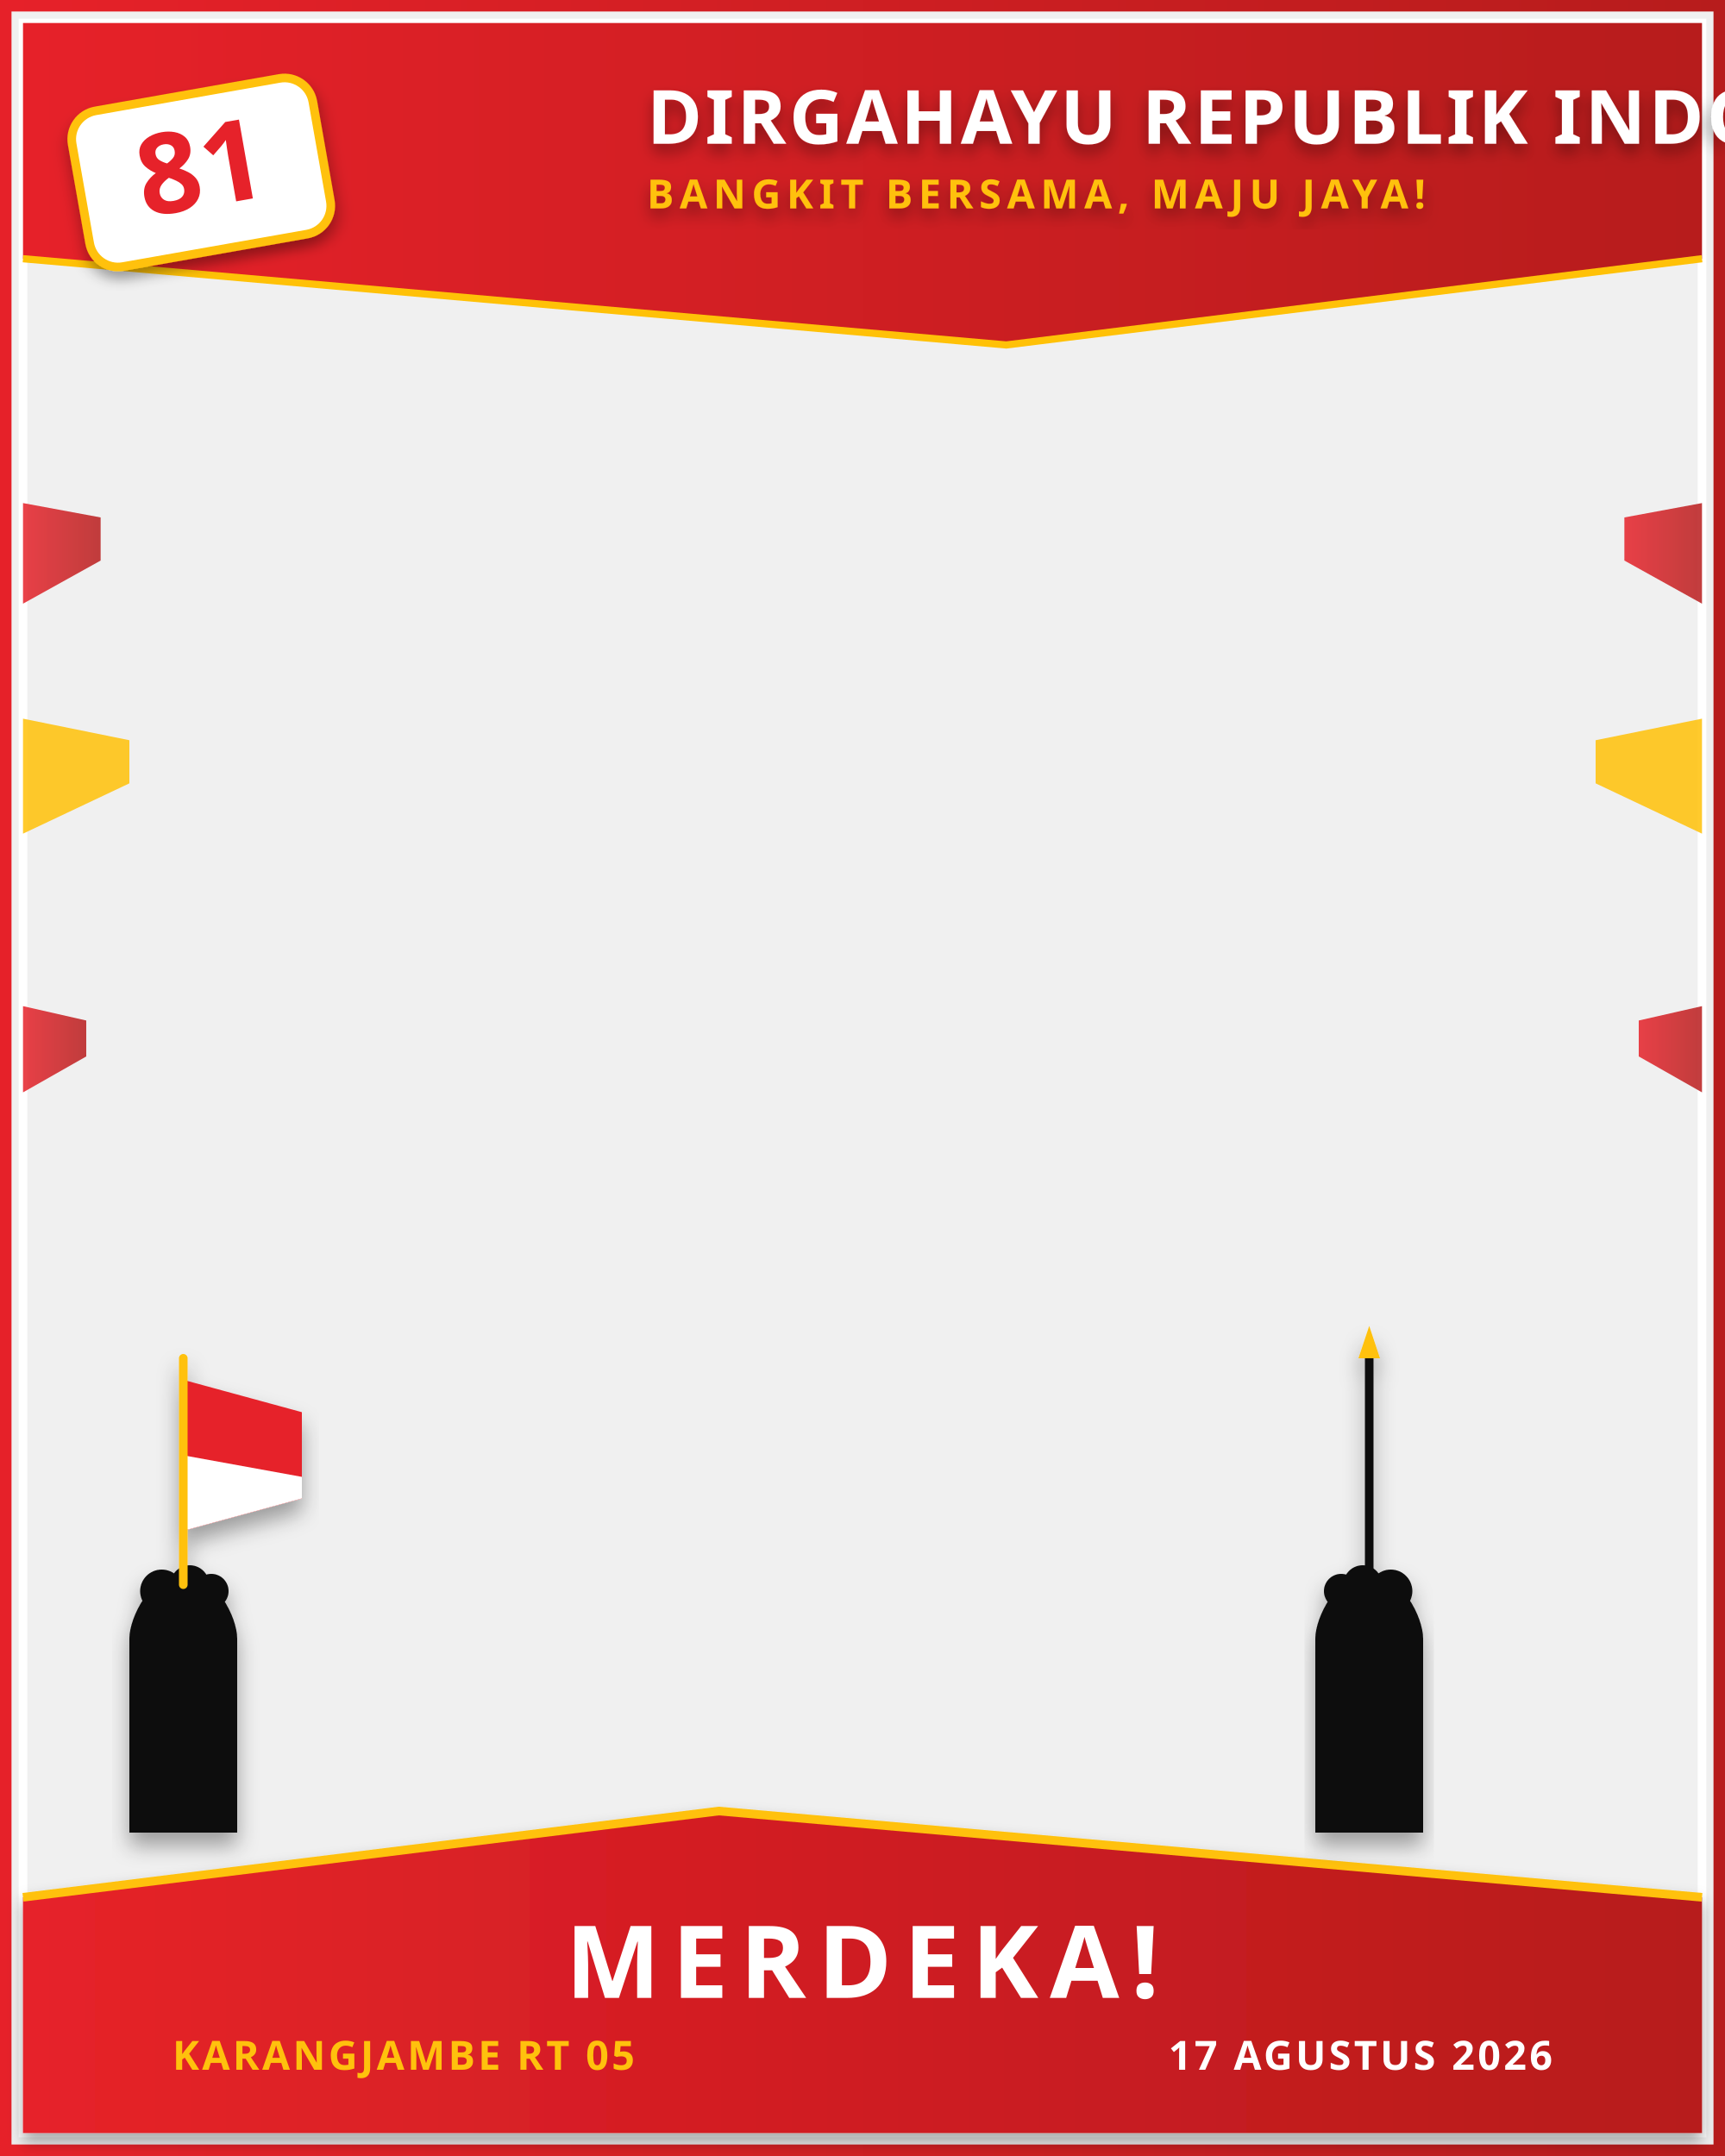
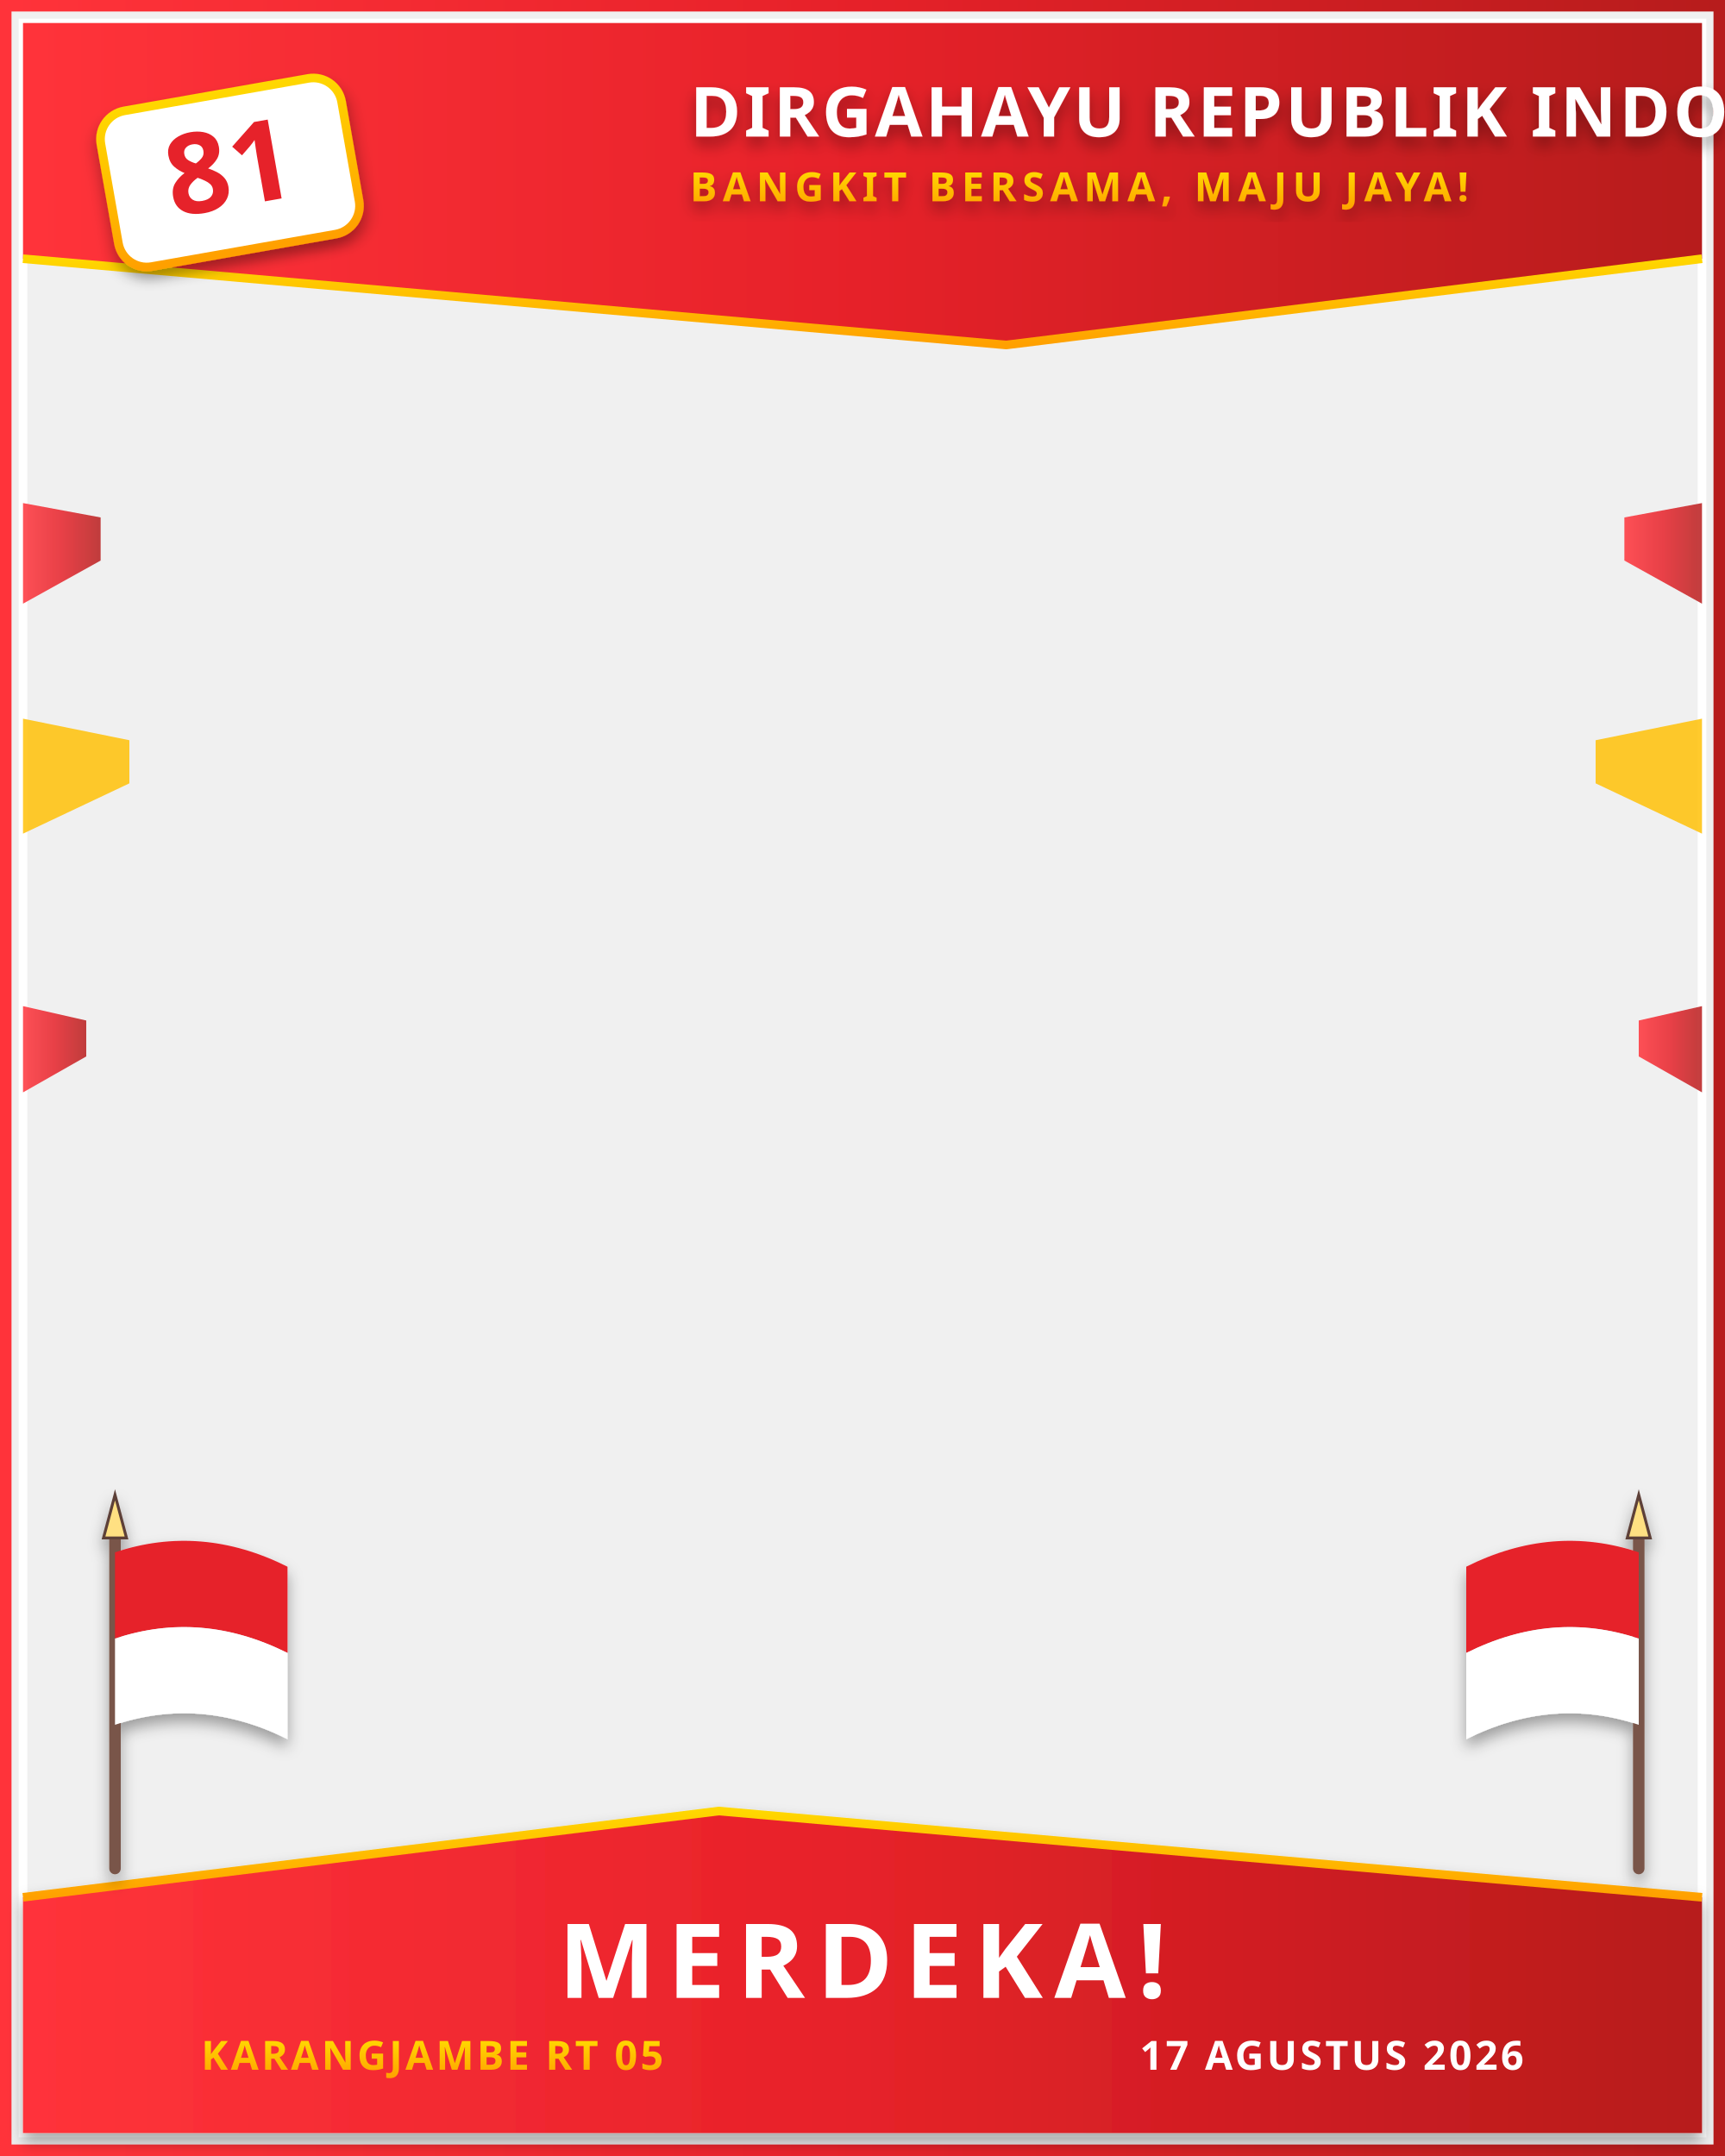
<svg xmlns="http://www.w3.org/2000/svg" viewBox="0 0 1200 1500" width="1200" height="1500">
  <defs>
-     <linearGradient id="speedRed" x1="0%" y1="0%" x2="100%" y2="0%">
-       <stop offset="0%" stop-color="#E62129" />
+     <linearGradient id="speedRed6" x1="0%" y1="0%" x2="100%" y2="0%">
+       <stop offset="0%" stop-color="#FF333A" />
+       <stop offset="50%" stop-color="#E62129" />
      <stop offset="100%" stop-color="#B71C1C" />
    </linearGradient>
-     <linearGradient id="goldGlow" x1="0%" y1="100%" x2="0%" y2="0%">
-       <stop offset="0%" stop-color="#FF5722" />
-       <stop offset="100%" stop-color="#FFC107" />
+     <linearGradient id="goldGlow6" x1="0%" y1="100%" x2="0%" y2="0%">
+       <stop offset="0%" stop-color="#FFA000" />
+       <stop offset="100%" stop-color="#FFD700" />
    </linearGradient>
-     <filter id="shadow" x="-10%" y="-10%" width="120%" height="120%">
+     <filter id="shadow6" x="-10%" y="-10%" width="120%" height="120%">
      <feDropShadow dx="0" dy="6" stdDeviation="5" flood-color="#000" flood-opacity="0.35" />
    </filter>
  </defs>
-   <rect x="0" y="0" width="1200" height="1500" fill="none" stroke="url(#speedRed)" stroke-width="16" />
+   <rect x="0" y="0" width="1200" height="1500" fill="none" stroke="url(#speedRed6)" stroke-width="16" />
  <rect x="16" y="16" width="1168" height="1468" fill="none" stroke="#FFFFFF" stroke-width="6" />
-   <path d="M 16,16 L 1184,16 L 1184,180 L 700,240 L 16,180 Z" fill="url(#speedRed)" />
-   <path d="M 16,180 L 700,240 L 1184,180" fill="none" stroke="#FFC107" stroke-width="5" />
-   <g filter="url(#shadow)" transform="translate(450, 100)">
-     <text x="0" y="0" font-family="'Outfit', 'Impact', sans-serif" font-weight="900" font-size="52" fill="#FFFFFF" letter-spacing="2">
+   <path d="M 16,16 L 1184,16 L 1184,180 L 700,240 L 16,180 Z" fill="url(#speedRed6)" />
+   <path d="M 16,180 L 700,240 L 1184,180" fill="none" stroke="url(#goldGlow6)" stroke-width="6" />
+   <g filter="url(#shadow6)" transform="translate(480, 95)">
+     <text x="0" y="0" font-family="'Outfit', sans-serif" font-weight="900" font-size="48" fill="#FFFFFF" letter-spacing="2">
      DIRGAHAYU REPUBLIK INDONESIA
    </text>
-     <text x="0" y="45" font-family="'Outfit', sans-serif" font-weight="800" font-size="28" fill="#FFC107" letter-spacing="4">
+     <text x="0" y="45" font-family="'Outfit', sans-serif" font-weight="800" font-size="28" fill="url(#goldGlow6)" letter-spacing="4">
      BANGKIT BERSAMA, MAJU JAYA!
    </text>
  </g>
-   <g transform="translate(140, 120) rotate(-10)" filter="url(#shadow)">
-     <rect x="-85" y="-55" width="170" height="110" rx="20" fill="#FFFFFF" stroke="#FFC107" stroke-width="6" />
+   <g transform="translate(160, 120) rotate(-10)" filter="url(#shadow6)">
+     <rect x="-85" y="-55" width="170" height="110" rx="20" fill="#FFFFFF" stroke="url(#goldGlow6)" stroke-width="6" />
    <text x="0" y="24" font-family="'Outfit', sans-serif" font-weight="900" font-size="78" fill="#E62129" text-anchor="middle">81</text>
  </g>
-   <g transform="translate(0, 1260)" filter="url(#shadow)">
-     <path d="M 16,60 L 500,0 L 1184,60 L 1184,224 L 16,224 Z" fill="url(#speedRed)" />
-     <path d="M 16,60 L 500,0 L 1184,60" fill="none" stroke="#FFC107" stroke-width="6" />
-     <text x="600" y="130" font-family="'Outfit', 'Impact', sans-serif" font-weight="900" font-size="70" fill="#FFFFFF" text-anchor="middle" letter-spacing="8">
+   <g transform="translate(0, 1260)" filter="url(#shadow6)">
+     <path d="M 16,60 L 500,0 L 1184,60 L 1184,224 L 16,224 Z" fill="url(#speedRed6)" />
+     <path d="M 16,60 L 500,0 L 1184,60" fill="none" stroke="url(#goldGlow6)" stroke-width="6" />
+     <text x="600" y="130" font-family="'Outfit', 'Impact', sans-serif" font-weight="900" font-size="72" fill="#FFFFFF" text-anchor="middle" letter-spacing="8">
      MERDEKA!
    </text>
-     <text x="120" y="180" font-family="'Outfit', sans-serif" font-weight="900" font-size="28" fill="#FFC107" letter-spacing="2">
+     <text x="140" y="180" font-family="'Outfit', sans-serif" font-weight="900" font-size="28" fill="url(#goldGlow6)" letter-spacing="2">
      KARANGJAMBE RT 05
    </text>
-     <text x="1080" y="180" font-family="'Outfit', sans-serif" font-weight="800" font-size="28" fill="#FFFFFF" text-anchor="end" letter-spacing="2">
+     <text x="1060" y="180" font-family="'Outfit', sans-serif" font-weight="800" font-size="28" fill="#FFFFFF" text-anchor="end" letter-spacing="2">
      17 AGUSTUS 2026
    </text>
  </g>
-   <g fill="url(#speedRed)" opacity="0.85">
+   <g fill="url(#speedRed6)" opacity="0.85">
    <polygon points="16,350 70,360 70,390 16,420" />
    <polygon points="16,500 90,515 90,545 16,580" fill="#FFC107" />
    <polygon points="16,700 60,710 60,735 16,760" />
    <polygon points="1184,350 1130,360 1130,390 1184,420" />
    <polygon points="1184,500 1110,515 1110,545 1184,580" fill="#FFC107" />
    <polygon points="1184,700 1140,710 1140,735 1184,760" />
  </g>
-   <g transform="translate(60, 1080) scale(1.5)" fill="#111111" filter="url(#shadow)">
-     <path d="M 20,130 L 20,40 C 20,30 30,10 45,10 C 60,10 70,30 70,40 L 70,130 Z" />
-     <circle cx="35" cy="18" r="10" />
-     <circle cx="48" cy="15" r="9" />
-     <circle cx="58" cy="18" r="8" />
-     <path d="M 28,25 C 28,15 45,5 55,10 C 65,15 65,30 55,35 C 45,40 28,35 28,25 Z" />
-     <path d="M 45,12 L 45,-80 L 100,-65 L 100,-25 L 45,-10 Z" fill="#E62129" />
-     <path d="M 45,-45 L 100,-35 L 100,-25 L 45,-10 Z" fill="#FFFFFF" />
-     <line x1="45" y1="15" x2="45" y2="-90" stroke="#FFC107" stroke-width="4" stroke-linecap="round" />
+   <g transform="translate(60, 1060)" filter="url(#shadow6)">
+     <line x1="20" y1="0" x2="20" y2="240" stroke="#795548" stroke-width="8" stroke-linecap="round" />
+     <polygon points="20,-20 12,10 28,10" fill="#FFE082" stroke="#5D4037" stroke-width="2" />
+     <path d="M 20,20 Q 80,0 140,30 L 140,90 Q 80,60 20,80 Z" fill="#E62129" />
+     <path d="M 20,80 Q 80,60 140,90 L 140,150 Q 80,120 20,140 Z" fill="#FFFFFF" />
  </g>
-   <g transform="translate(1020, 1080) scale(1.5) scale(-1, 1)" fill="#111111" filter="url(#shadow)">
-     <path d="M 20,130 L 20,40 C 20,30 30,10 45,10 C 60,10 70,30 70,40 L 70,130 Z" />
-     <circle cx="35" cy="18" r="10" />
-     <circle cx="48" cy="15" r="9" />
-     <circle cx="58" cy="18" r="8" />
-     <path d="M 28,25 C 28,15 45,5 55,10 C 65,15 65,30 55,35 C 45,40 28,35 28,25 Z" />
-     <line x1="45" y1="15" x2="45" y2="-90" stroke="#111111" stroke-width="4" stroke-linecap="round" />
-     <polygon points="45,-105 40,-90 50,-90" fill="#FFC107" />
+   <g transform="translate(1000, 1060)" filter="url(#shadow6)">
+     <line x1="140" y1="0" x2="140" y2="240" stroke="#795548" stroke-width="8" stroke-linecap="round" />
+     <polygon points="140,-20 132,10 148,10" fill="#FFE082" stroke="#5D4037" stroke-width="2" />
+     <path d="M 140,20 Q 80,0 20,30 L 20,90 Q 80,60 140,80 Z" fill="#E62129" />
+     <path d="M 140,80 Q 80,60 20,90 L 20,150 Q 80,120 140,140 Z" fill="#FFFFFF" />
  </g>
</svg>
